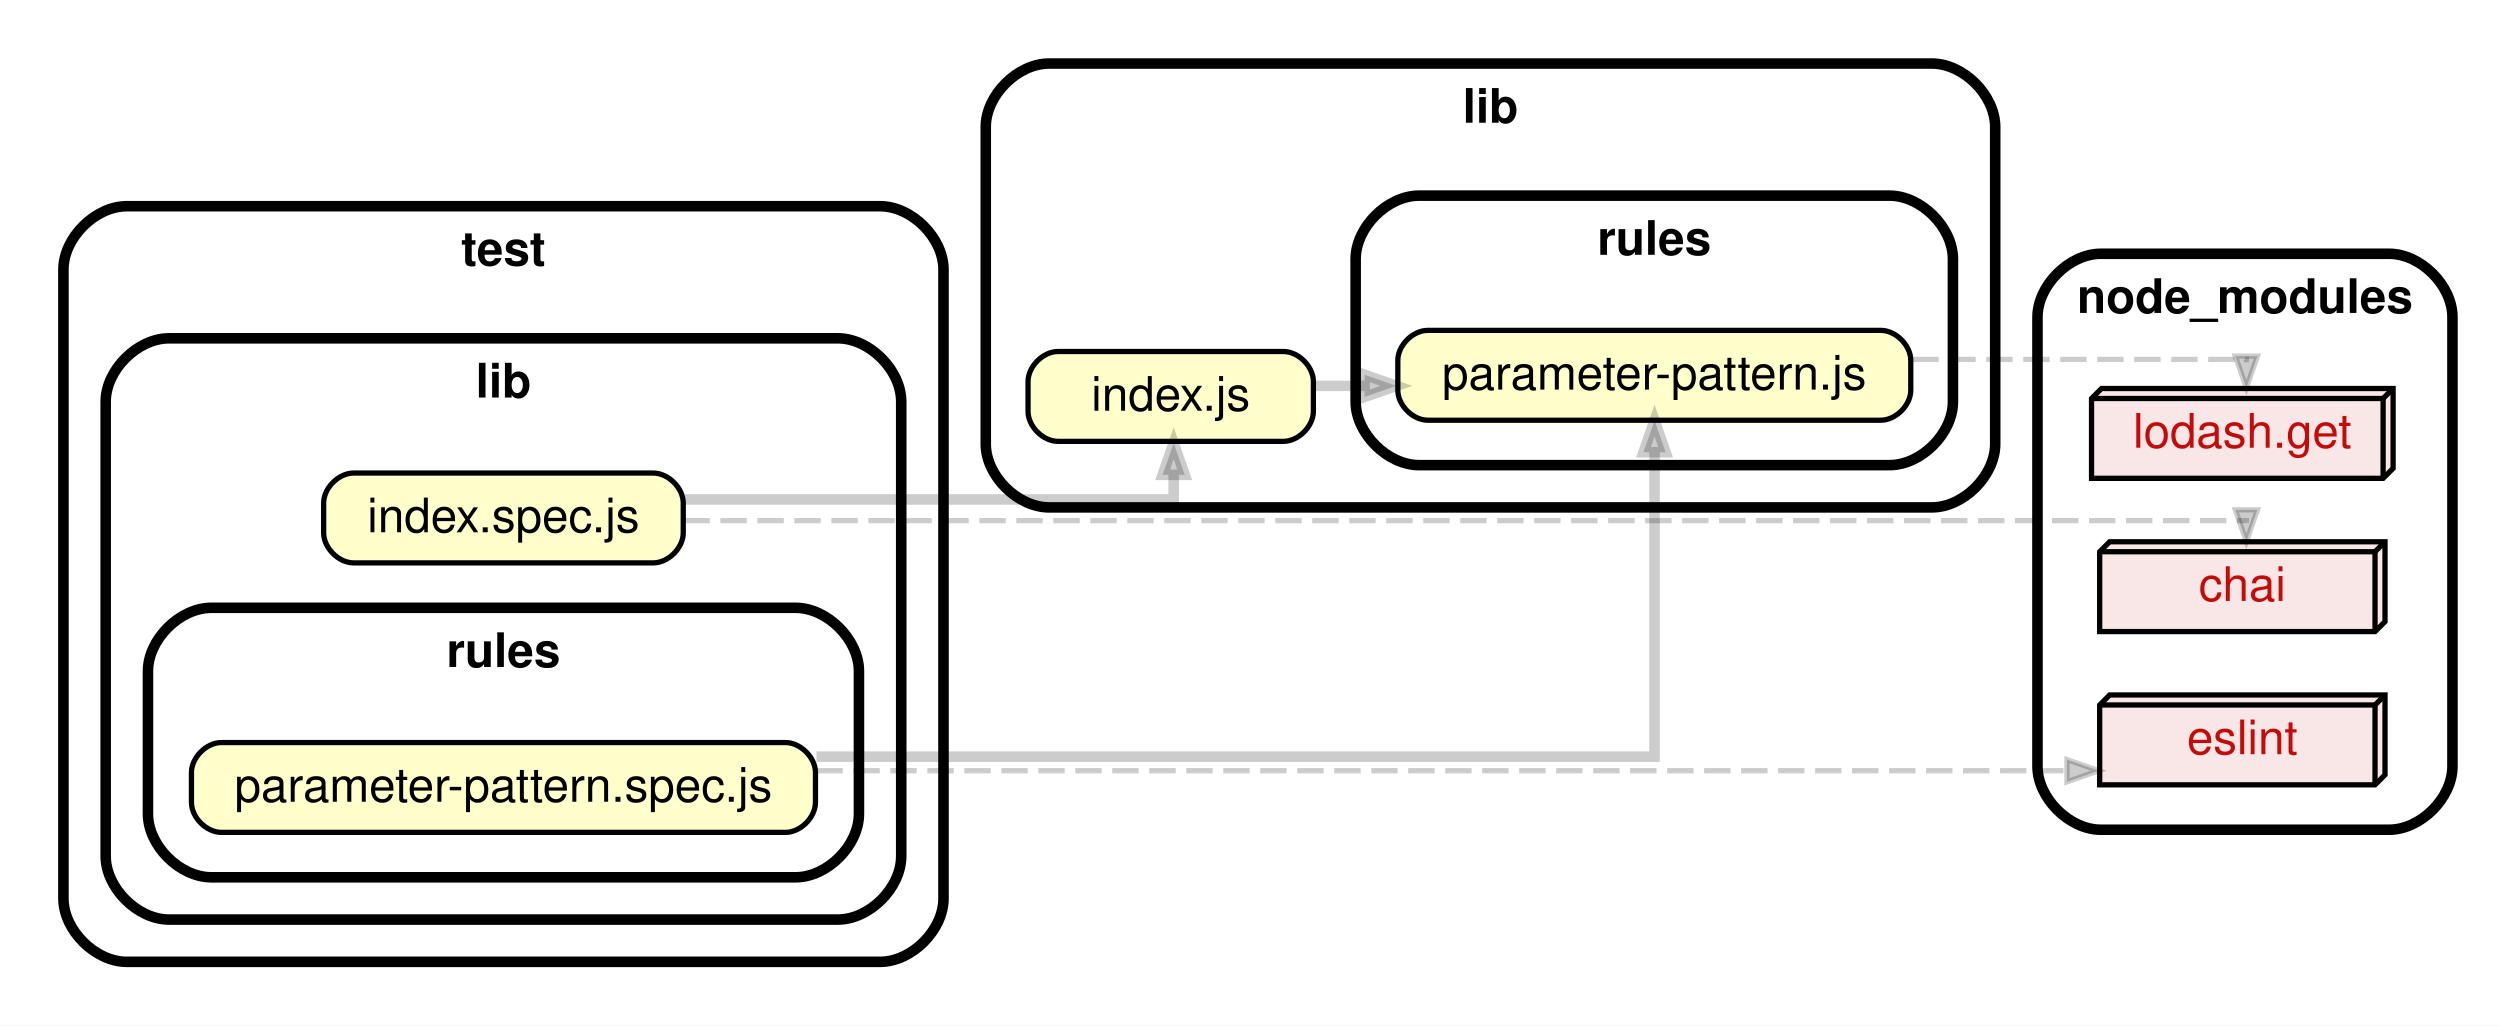
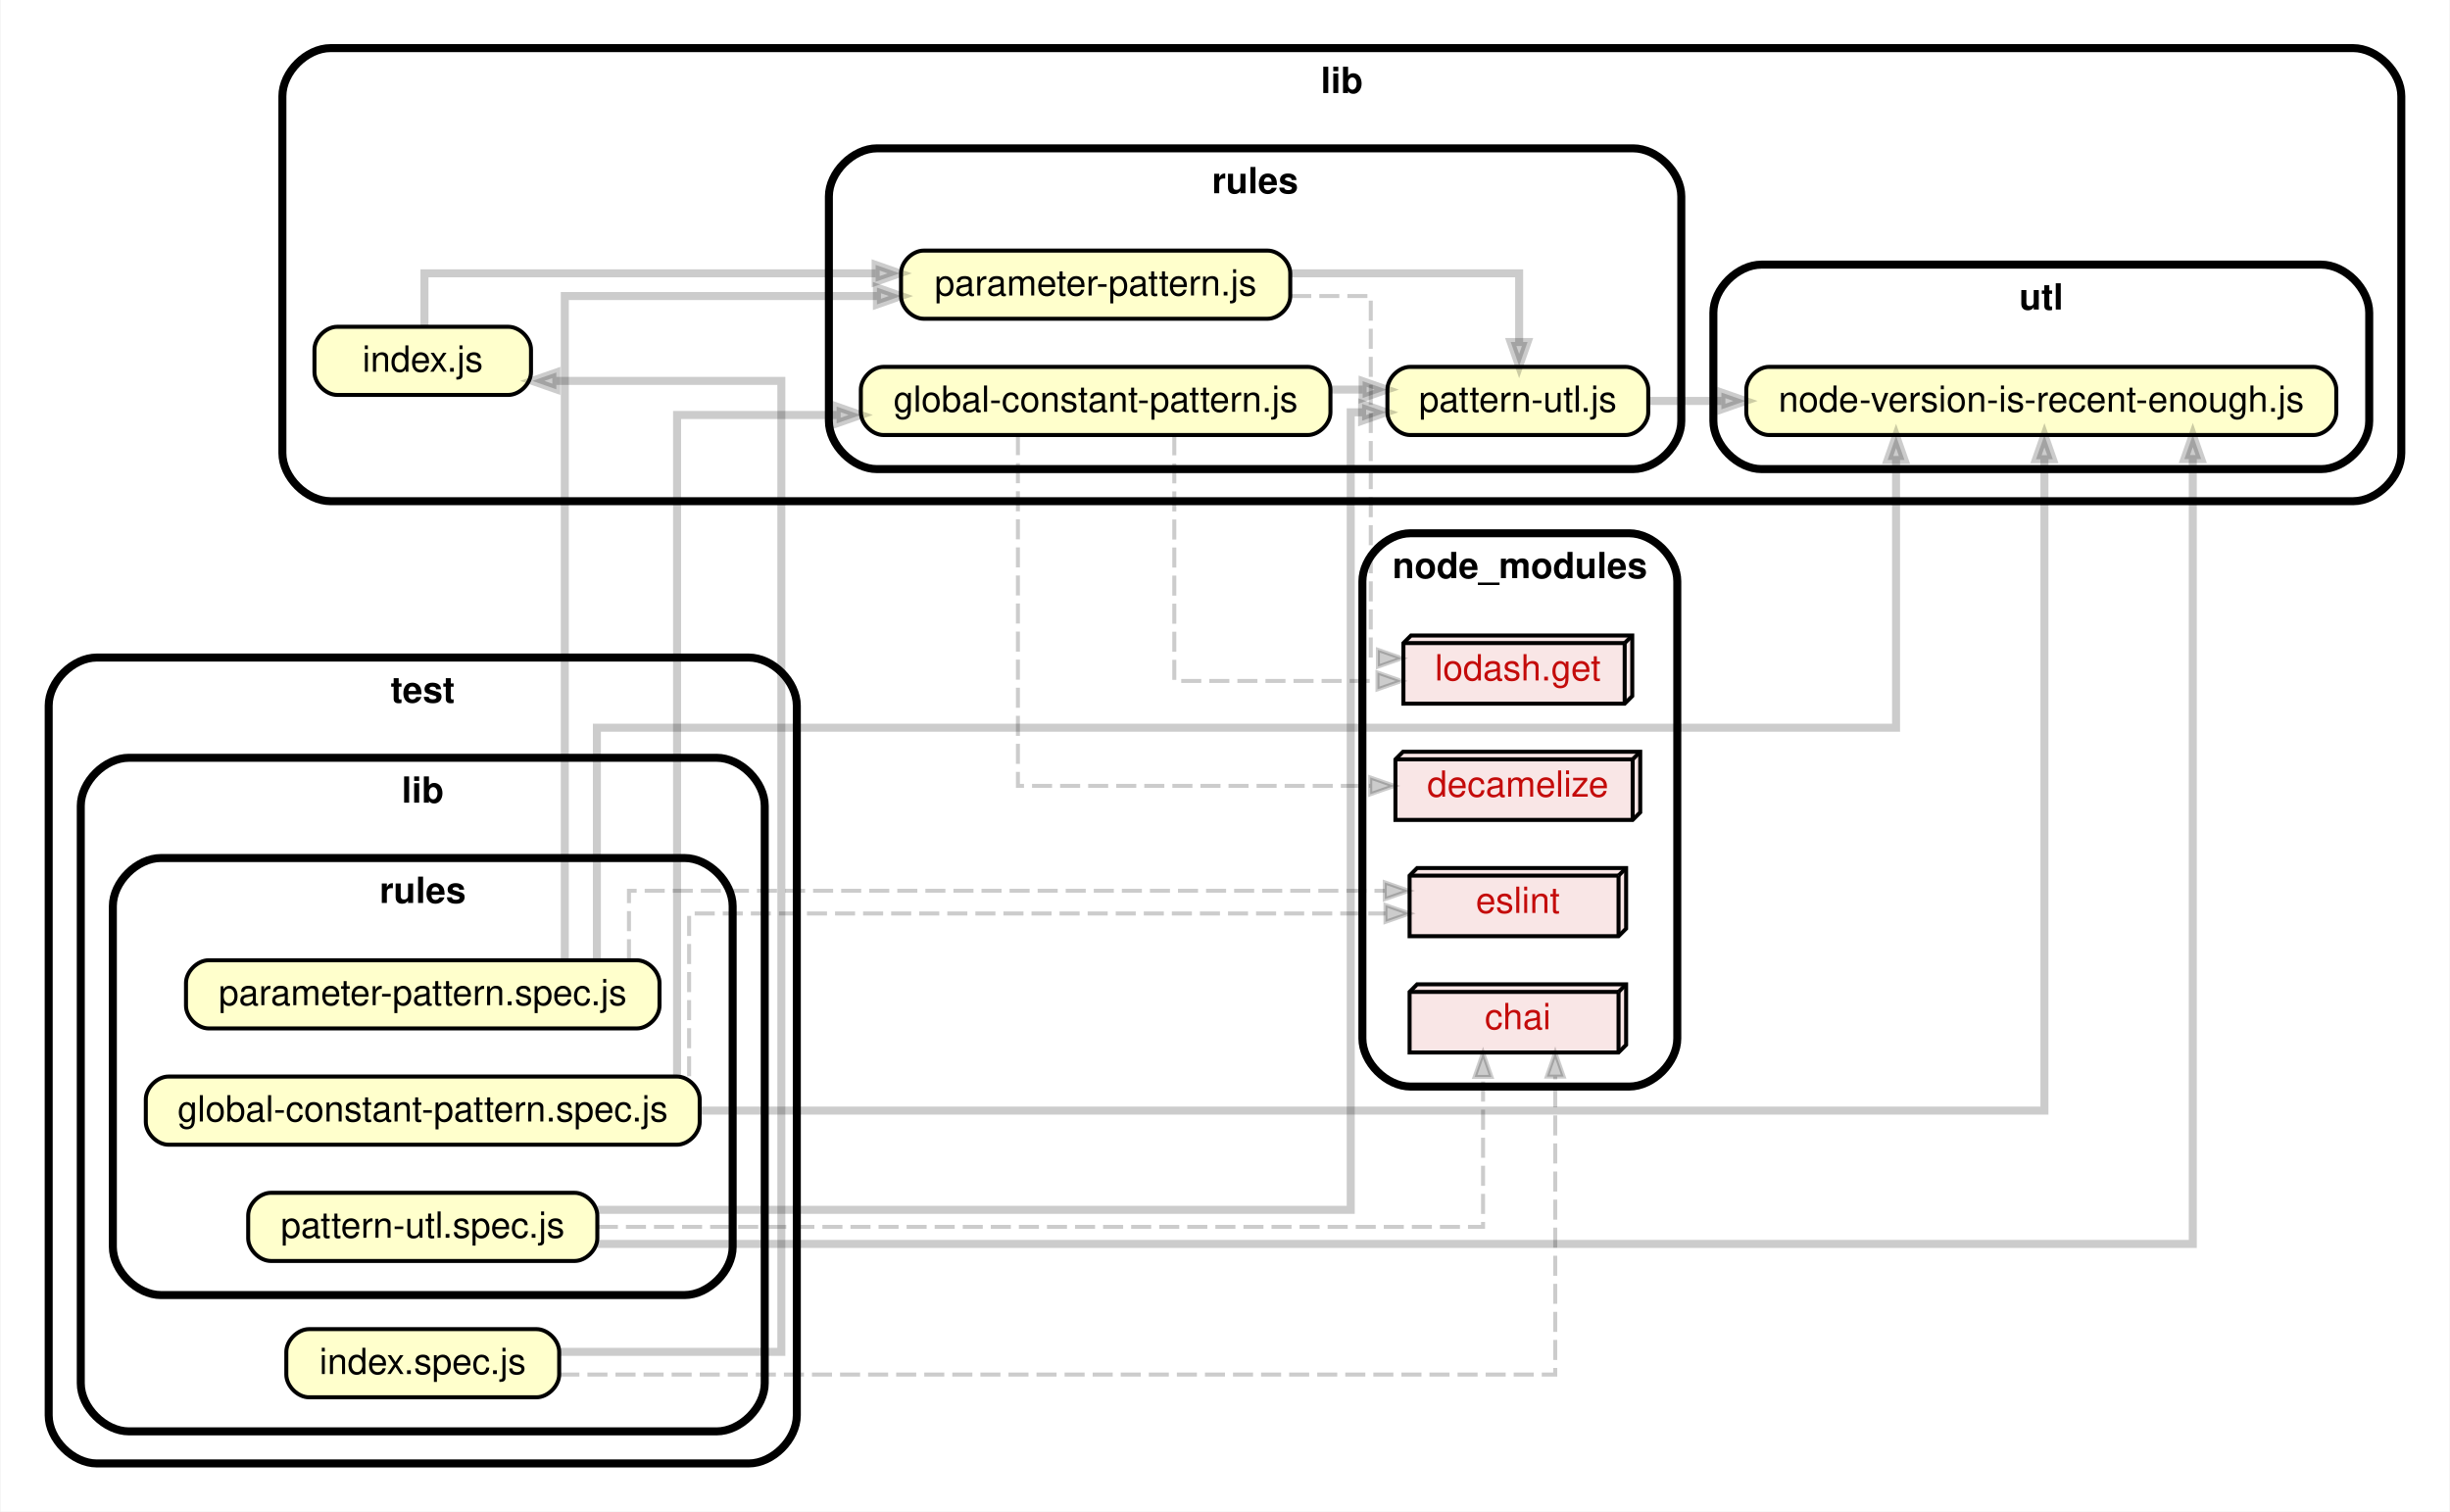
- <svg xmlns="http://www.w3.org/2000/svg" xmlns:xlink="http://www.w3.org/1999/xlink" width="473pt" height="194pt" viewBox="0.00 0.00 473.11 194.00">
-   <g id="graph0" class="graph" transform="scale(1 1) rotate(0) translate(4 190)">
-     <polygon fill="white" stroke="transparent" points="-4,4 -4,-190 469.11,-190 469.11,4 -4,4" />
+ <svg xmlns="http://www.w3.org/2000/svg" xmlns:xlink="http://www.w3.org/1999/xlink" width="611pt" height="377pt" viewBox="0.00 0.00 610.71 377.00">
+   <g id="graph0" class="graph" transform="scale(1 1) rotate(0) translate(4 373)">
+     <polygon fill="white" stroke="transparent" points="-4,4 -4,-373 606.71,-373 606.71,4 -4,4" />
    <g id="clust1" class="cluster">
-       <path fill="#ffffff" stroke="black" stroke-width="2" d="M194.55,-94C194.55,-94 361.58,-94 361.58,-94 367.58,-94 373.58,-100 373.58,-106 373.58,-106 373.58,-166 373.58,-166 373.58,-172 367.58,-178 361.58,-178 361.58,-178 194.55,-178 194.55,-178 188.55,-178 182.55,-172 182.55,-166 182.55,-166 182.55,-106 182.55,-106 182.55,-100 188.55,-94 194.55,-94" />
-       <text text-anchor="middle" x="278.06" y="-166.8" font-family="Helvetica,sans-Serif" font-weight="bold" font-size="9.00">lib</text>
+       <path fill="#ffffff" stroke="black" stroke-width="2" d="M78.28,-248C78.28,-248 582.71,-248 582.71,-248 588.71,-248 594.71,-254 594.71,-260 594.71,-260 594.71,-349 594.71,-349 594.71,-355 588.71,-361 582.71,-361 582.71,-361 78.28,-361 78.28,-361 72.28,-361 66.28,-355 66.28,-349 66.28,-349 66.28,-260 66.28,-260 66.28,-254 72.28,-248 78.28,-248" />
+       <text text-anchor="middle" x="330.5" y="-349.8" font-family="Helvetica,sans-Serif" font-weight="bold" font-size="9.00">lib</text>
    </g>
    <g id="clust2" class="cluster">
-       <path fill="#ffffff" stroke="black" stroke-width="2" d="M264.55,-102C264.55,-102 353.58,-102 353.58,-102 359.58,-102 365.58,-108 365.58,-114 365.58,-114 365.58,-141 365.58,-141 365.58,-147 359.58,-153 353.58,-153 353.58,-153 264.55,-153 264.55,-153 258.55,-153 252.55,-147 252.55,-141 252.55,-141 252.55,-114 252.55,-114 252.55,-108 258.55,-102 264.55,-102" />
-       <text text-anchor="middle" x="309.06" y="-141.8" font-family="Helvetica,sans-Serif" font-weight="bold" font-size="9.00">rules</text>
+       <path fill="#ffffff" stroke="black" stroke-width="2" d="M214.57,-256C214.57,-256 403.15,-256 403.15,-256 409.15,-256 415.15,-262 415.15,-268 415.15,-268 415.15,-324 415.15,-324 415.15,-330 409.15,-336 403.15,-336 403.15,-336 214.57,-336 214.57,-336 208.57,-336 202.57,-330 202.57,-324 202.57,-324 202.57,-268 202.57,-268 202.57,-262 208.57,-256 214.57,-256" />
+       <text text-anchor="middle" x="308.86" y="-324.8" font-family="Helvetica,sans-Serif" font-weight="bold" font-size="9.00">rules</text>
    </g>
    <g id="clust3" class="cluster">
-       <path fill="#ffffff" stroke="black" stroke-width="2" d="M393.58,-33C393.58,-33 448.11,-33 448.11,-33 454.11,-33 460.11,-39 460.11,-45 460.11,-45 460.11,-130 460.11,-130 460.11,-136 454.11,-142 448.11,-142 448.11,-142 393.58,-142 393.58,-142 387.58,-142 381.58,-136 381.58,-130 381.58,-130 381.58,-45 381.58,-45 381.58,-39 387.58,-33 393.58,-33" />
-       <text text-anchor="middle" x="420.85" y="-130.8" font-family="Helvetica,sans-Serif" font-weight="bold" font-size="9.00">node_modules</text>
+       <path fill="#ffffff" stroke="black" stroke-width="2" d="M435.15,-256C435.15,-256 574.71,-256 574.71,-256 580.71,-256 586.71,-262 586.71,-268 586.71,-268 586.71,-295 586.71,-295 586.71,-301 580.71,-307 574.71,-307 574.71,-307 435.15,-307 435.15,-307 429.15,-307 423.15,-301 423.15,-295 423.15,-295 423.15,-268 423.15,-268 423.15,-262 429.15,-256 435.15,-256" />
+       <text text-anchor="middle" x="504.93" y="-295.8" font-family="Helvetica,sans-Serif" font-weight="bold" font-size="9.00">utl</text>
    </g>
    <g id="clust4" class="cluster">
-       <path fill="#ffffff" stroke="black" stroke-width="2" d="M20,-8C20,-8 162.55,-8 162.55,-8 168.55,-8 174.55,-14 174.55,-20 174.55,-20 174.55,-139 174.55,-139 174.55,-145 168.55,-151 162.55,-151 162.55,-151 20,-151 20,-151 14,-151 8,-145 8,-139 8,-139 8,-20 8,-20 8,-14 14,-8 20,-8" />
-       <text text-anchor="middle" x="91.27" y="-139.8" font-family="Helvetica,sans-Serif" font-weight="bold" font-size="9.00">test</text>
+       <path fill="#ffffff" stroke="black" stroke-width="2" d="M347.62,-102C347.62,-102 402.15,-102 402.15,-102 408.15,-102 414.15,-108 414.15,-114 414.15,-114 414.15,-228 414.15,-228 414.15,-234 408.15,-240 402.15,-240 402.15,-240 347.62,-240 347.62,-240 341.62,-240 335.62,-234 335.62,-228 335.62,-228 335.62,-114 335.62,-114 335.62,-108 341.62,-102 347.62,-102" />
+       <text text-anchor="middle" x="374.89" y="-228.8" font-family="Helvetica,sans-Serif" font-weight="bold" font-size="9.00">node_modules</text>
    </g>
    <g id="clust5" class="cluster">
-       <path fill="#ffffff" stroke="black" stroke-width="2" d="M28,-16C28,-16 154.55,-16 154.55,-16 160.55,-16 166.55,-22 166.55,-28 166.55,-28 166.55,-114 166.55,-114 166.55,-120 160.55,-126 154.55,-126 154.55,-126 28,-126 28,-126 22,-126 16,-120 16,-114 16,-114 16,-28 16,-28 16,-22 22,-16 28,-16" />
-       <text text-anchor="middle" x="91.27" y="-114.8" font-family="Helvetica,sans-Serif" font-weight="bold" font-size="9.00">lib</text>
+       <path fill="#ffffff" stroke="black" stroke-width="2" d="M20,-8C20,-8 182.57,-8 182.57,-8 188.57,-8 194.57,-14 194.57,-20 194.57,-20 194.57,-197 194.57,-197 194.57,-203 188.57,-209 182.57,-209 182.57,-209 20,-209 20,-209 14,-209 8,-203 8,-197 8,-197 8,-20 8,-20 8,-14 14,-8 20,-8" />
+       <text text-anchor="middle" x="101.28" y="-197.8" font-family="Helvetica,sans-Serif" font-weight="bold" font-size="9.00">test</text>
    </g>
    <g id="clust6" class="cluster">
-       <path fill="#ffffff" stroke="black" stroke-width="2" d="M36,-24C36,-24 146.55,-24 146.55,-24 152.55,-24 158.55,-30 158.55,-36 158.55,-36 158.55,-63 158.55,-63 158.55,-69 152.55,-75 146.55,-75 146.55,-75 36,-75 36,-75 30,-75 24,-69 24,-63 24,-63 24,-36 24,-36 24,-30 30,-24 36,-24" />
-       <text text-anchor="middle" x="91.27" y="-63.8" font-family="Helvetica,sans-Serif" font-weight="bold" font-size="9.00">rules</text>
+       <path fill="#ffffff" stroke="black" stroke-width="2" d="M28,-16C28,-16 174.57,-16 174.57,-16 180.57,-16 186.57,-22 186.57,-28 186.57,-28 186.57,-172 186.57,-172 186.57,-178 180.57,-184 174.57,-184 174.57,-184 28,-184 28,-184 22,-184 16,-178 16,-172 16,-172 16,-28 16,-28 16,-22 22,-16 28,-16" />
+       <text text-anchor="middle" x="101.28" y="-172.8" font-family="Helvetica,sans-Serif" font-weight="bold" font-size="9.00">lib</text>
+     </g>
+     <g id="clust7" class="cluster">
+       <path fill="#ffffff" stroke="black" stroke-width="2" d="M36,-50C36,-50 166.57,-50 166.57,-50 172.57,-50 178.57,-56 178.57,-62 178.57,-62 178.57,-147 178.57,-147 178.57,-153 172.57,-159 166.57,-159 166.57,-159 36,-159 36,-159 30,-159 24,-153 24,-147 24,-147 24,-62 24,-62 24,-56 30,-50 36,-50" />
+       <text text-anchor="middle" x="101.28" y="-147.8" font-family="Helvetica,sans-Serif" font-weight="bold" font-size="9.00">rules</text>
    </g>
    <g id="node1" class="node">
      <g id="a_node1">
        <a xlink:href="https://github.com/sverweij/eslint-plugin-budapestian/blob/master/lib/index.js" xlink:title="index.js">
-           <path fill="#ffffcc" stroke="black" d="M238.88,-123.5C238.88,-123.5 196.21,-123.5 196.21,-123.5 193.38,-123.5 190.55,-120.67 190.55,-117.83 190.55,-117.83 190.55,-112.17 190.55,-112.17 190.55,-109.33 193.38,-106.5 196.21,-106.5 196.21,-106.5 238.88,-106.5 238.88,-106.5 241.71,-106.5 244.55,-109.33 244.55,-112.17 244.55,-112.17 244.55,-117.83 244.55,-117.83 244.55,-120.67 241.71,-123.5 238.88,-123.5" />
-           <text text-anchor="middle" x="217.55" y="-112.3" font-family="Helvetica,sans-Serif" font-size="9.00">index.js</text>
+           <path fill="#ffffcc" stroke="black" d="M122.62,-291.5C122.62,-291.5 79.95,-291.5 79.95,-291.5 77.12,-291.5 74.28,-288.67 74.28,-285.83 74.28,-285.83 74.28,-280.17 74.28,-280.17 74.28,-277.33 77.12,-274.5 79.95,-274.5 79.95,-274.5 122.62,-274.5 122.62,-274.5 125.45,-274.5 128.28,-277.33 128.28,-280.17 128.28,-280.17 128.28,-285.83 128.28,-285.83 128.28,-288.67 125.45,-291.5 122.62,-291.5" />
+           <text text-anchor="middle" x="101.28" y="-280.3" font-family="Helvetica,sans-Serif" font-size="9.00">index.js</text>
        </a>
      </g>
    </g>
    <g id="node2" class="node">
      <g id="a_node2">
        <a xlink:href="https://github.com/sverweij/eslint-plugin-budapestian/blob/master/lib/rules/parameter-pattern.js" xlink:title="parameter-pattern.js">
-           <path fill="#ffffcc" stroke="black" d="M351.93,-127.5C351.93,-127.5 266.2,-127.5 266.2,-127.5 263.36,-127.5 260.53,-124.67 260.53,-121.83 260.53,-121.83 260.53,-116.17 260.53,-116.17 260.53,-113.33 263.36,-110.5 266.2,-110.5 266.2,-110.5 351.93,-110.5 351.93,-110.5 354.77,-110.5 357.6,-113.33 357.6,-116.17 357.6,-116.17 357.6,-121.83 357.6,-121.83 357.6,-124.67 354.77,-127.5 351.93,-127.5" />
-           <text text-anchor="middle" x="309.06" y="-116.3" font-family="Helvetica,sans-Serif" font-size="9.00">parameter-pattern.js</text>
+           <path fill="#ffffcc" stroke="black" d="M311.96,-310.5C311.96,-310.5 226.23,-310.5 226.23,-310.5 223.39,-310.5 220.56,-307.67 220.56,-304.83 220.56,-304.83 220.56,-299.17 220.56,-299.17 220.56,-296.33 223.39,-293.5 226.23,-293.5 226.23,-293.5 311.96,-293.5 311.96,-293.5 314.8,-293.5 317.63,-296.33 317.63,-299.17 317.63,-299.17 317.63,-304.83 317.63,-304.83 317.63,-307.67 314.8,-310.5 311.96,-310.5" />
+           <text text-anchor="middle" x="269.1" y="-299.3" font-family="Helvetica,sans-Serif" font-size="9.00">parameter-pattern.js</text>
        </a>
      </g>
    </g>
    <g id="edge1" class="edge">
-       <path fill="none" stroke="#000000" stroke-width="2" stroke-opacity="0.2" d="M245,-117C245,-117 254.24,-117 254.24,-117" />
-       <polygon fill="#000000" fill-opacity="0.2" stroke="#000000" stroke-width="2" stroke-opacity="0.2" points="254.24,-119.1 260.24,-117 254.24,-114.9 254.24,-119.1" />
+       <path fill="none" stroke="#000000" stroke-width="2" stroke-opacity="0.2" d="M101.71,-291.88C101.71,-297.93 101.71,-304.83 101.71,-304.83 101.71,-304.83 214.23,-304.83 214.23,-304.83" />
+       <polygon fill="#000000" fill-opacity="0.2" stroke="#000000" stroke-width="2" stroke-opacity="0.2" points="214.23,-306.93 220.23,-304.83 214.23,-302.73 214.23,-306.93" />
+     </g>
+     <g id="node4" class="node">
+       <g id="a_node4">
+         <a xlink:href="https://github.com/sverweij/eslint-plugin-budapestian/blob/master/lib/rules/pattern-utl.js" xlink:title="pattern-utl.js">
+           <path fill="#ffffcc" stroke="black" d="M401.24,-281.5C401.24,-281.5 347.53,-281.5 347.53,-281.5 344.7,-281.5 341.86,-278.67 341.86,-275.83 341.86,-275.83 341.86,-270.17 341.86,-270.17 341.86,-267.33 344.7,-264.5 347.53,-264.5 347.53,-264.5 401.24,-264.5 401.24,-264.5 404.08,-264.5 406.91,-267.33 406.91,-270.17 406.91,-270.17 406.91,-275.83 406.91,-275.83 406.91,-278.67 404.08,-281.5 401.24,-281.5" />
+           <text text-anchor="middle" x="374.39" y="-270.3" font-family="Helvetica,sans-Serif" font-size="9.00">pattern-utl.js</text>
+         </a>
+       </g>
+     </g>
+     <g id="edge5" class="edge">
+       <path fill="none" stroke="#000000" stroke-width="2" stroke-opacity="0.2" d="M317.89,-304.83C345.56,-304.83 374.71,-304.83 374.71,-304.83 374.71,-304.83 374.71,-287.7 374.71,-287.7" />
+       <polygon fill="#000000" fill-opacity="0.2" stroke="#000000" stroke-width="2" stroke-opacity="0.2" points="376.81,-287.7 374.71,-281.7 372.61,-287.7 376.81,-287.7" />
+     </g>
+     <g id="node6" class="node">
+       <g id="a_node6">
+         <a xlink:href="https://github.com/sverweij/eslint-plugin-budapestian/blob/master/node_modules/lodash.get" xlink:title="lodash.get">
+           <polygon fill="#c40b0a" fill-opacity="0.102" stroke="black" points="402.92,-214.5 347.74,-214.5 345.85,-212.61 345.85,-197.5 401.03,-197.5 402.92,-199.39 402.92,-214.5" />
+           <polyline fill="none" stroke="black" points="401.03,-212.61 345.85,-212.61 " />
+           <polyline fill="none" stroke="black" points="401.03,-212.61 401.03,-197.5 " />
+           <polyline fill="none" stroke="black" points="401.03,-212.61 402.92,-214.5 " />
+           <text text-anchor="middle" x="374.39" y="-203.3" font-family="Helvetica,sans-Serif" font-size="9.00" fill="#c40b0a">lodash.get</text>
+         </a>
+       </g>
+     </g>
+     <g id="edge6" class="edge">
+       <path fill="none" stroke="#000000" stroke-dasharray="5,2" stroke-opacity="0.2" d="M317.87,-299.17C329.04,-299.17 337.71,-299.17 337.71,-299.17 337.71,-299.17 337.71,-208.83 337.71,-208.83 337.71,-208.83 339.49,-208.83 339.49,-208.83" />
+       <polygon fill="#000000" fill-opacity="0.2" stroke="#000000" stroke-opacity="0.2" points="339.49,-210.93 345.49,-208.83 339.49,-206.73 339.49,-210.93" />
    </g>
    <g id="node3" class="node">
      <g id="a_node3">
-         <a xlink:href="https://github.com/sverweij/eslint-plugin-budapestian/blob/master/node_modules/lodash.get" xlink:title="lodash.get">
-           <polygon fill="#c40b0a" fill-opacity="0.102" stroke="black" points="448.88,-116.5 393.7,-116.5 391.81,-114.61 391.81,-99.5 446.99,-99.5 448.88,-101.39 448.88,-116.5" />
-           <polyline fill="none" stroke="black" points="446.99,-114.61 391.81,-114.61 " />
-           <polyline fill="none" stroke="black" points="446.99,-114.61 446.99,-99.5 " />
-           <polyline fill="none" stroke="black" points="446.99,-114.61 448.88,-116.5 " />
-           <text text-anchor="middle" x="420.35" y="-105.3" font-family="Helvetica,sans-Serif" font-size="9.00" fill="#c40b0a">lodash.get</text>
+         <a xlink:href="https://github.com/sverweij/eslint-plugin-budapestian/blob/master/lib/rules/global-constant-pattern.js" xlink:title="global-constant-pattern.js">
+           <path fill="#ffffcc" stroke="black" d="M321.99,-281.5C321.99,-281.5 216.21,-281.5 216.21,-281.5 213.37,-281.5 210.54,-278.67 210.54,-275.83 210.54,-275.83 210.54,-270.17 210.54,-270.17 210.54,-267.33 213.37,-264.5 216.21,-264.5 216.21,-264.5 321.99,-264.5 321.99,-264.5 324.82,-264.5 327.65,-267.33 327.65,-270.17 327.65,-270.17 327.65,-275.83 327.65,-275.83 327.65,-278.67 324.82,-281.5 321.99,-281.5" />
+           <text text-anchor="middle" x="269.1" y="-270.3" font-family="Helvetica,sans-Serif" font-size="9.00">global-constant-pattern.js</text>
        </a>
      </g>
    </g>
    <g id="edge2" class="edge">
-       <path fill="none" stroke="#000000" stroke-dasharray="5,2" stroke-opacity="0.2" d="M357.88,-122C388.08,-122 421.11,-122 421.11,-122 421.11,-122 421.11,-121.46 421.11,-121.46" />
-       <polygon fill="#000000" fill-opacity="0.2" stroke="#000000" stroke-opacity="0.2" points="423.21,-122.63 421.11,-116.63 419.01,-122.63 423.21,-122.63" />
-     </g>
-     <g id="node4" class="node">
-       <g id="a_node4">
-         <a xlink:href="https://github.com/sverweij/eslint-plugin-budapestian/blob/master/node_modules/chai" xlink:title="chai">
-           <polygon fill="#c40b0a" fill-opacity="0.102" stroke="black" points="447.35,-87.5 395.24,-87.5 393.35,-85.61 393.35,-70.5 445.46,-70.5 447.35,-72.39 447.35,-87.5" />
-           <polyline fill="none" stroke="black" points="445.46,-85.61 393.35,-85.61 " />
-           <polyline fill="none" stroke="black" points="445.46,-85.61 445.46,-70.5 " />
-           <polyline fill="none" stroke="black" points="445.46,-85.61 447.35,-87.5 " />
-           <text text-anchor="middle" x="420.35" y="-76.3" font-family="Helvetica,sans-Serif" font-size="9.00" fill="#c40b0a">chai</text>
-         </a>
-       </g>
+       <path fill="none" stroke="#000000" stroke-width="2" stroke-opacity="0.2" d="M327.9,-275.83C327.9,-275.83 335.68,-275.83 335.68,-275.83" />
+       <polygon fill="#000000" fill-opacity="0.2" stroke="#000000" stroke-width="2" stroke-opacity="0.2" points="335.68,-277.93 341.68,-275.83 335.68,-273.73 335.68,-277.93" />
    </g>
    <g id="node5" class="node">
      <g id="a_node5">
-         <a xlink:href="https://github.com/sverweij/eslint-plugin-budapestian/blob/master/node_modules/eslint" xlink:title="eslint">
-           <polygon fill="#c40b0a" fill-opacity="0.102" stroke="black" points="447.35,-58.5 395.24,-58.5 393.35,-56.61 393.35,-41.5 445.46,-41.5 447.35,-43.39 447.35,-58.5" />
-           <polyline fill="none" stroke="black" points="445.46,-56.61 393.35,-56.61 " />
-           <polyline fill="none" stroke="black" points="445.46,-56.61 445.46,-41.5 " />
-           <polyline fill="none" stroke="black" points="445.46,-56.61 447.35,-58.5 " />
-           <text text-anchor="middle" x="420.35" y="-47.3" font-family="Helvetica,sans-Serif" font-size="9.00" fill="#c40b0a">eslint</text>
-         </a>
-       </g>
-     </g>
-     <g id="node6" class="node">
-       <g id="a_node6">
-         <a xlink:href="https://github.com/sverweij/eslint-plugin-budapestian/blob/master/test/lib/index.spec.js" xlink:title="index.spec.js">
-           <path fill="#ffffcc" stroke="black" d="M119.63,-100.5C119.63,-100.5 62.91,-100.5 62.91,-100.5 60.08,-100.5 57.25,-97.67 57.25,-94.83 57.25,-94.83 57.25,-89.17 57.25,-89.17 57.25,-86.33 60.08,-83.5 62.91,-83.5 62.91,-83.5 119.63,-83.5 119.63,-83.5 122.47,-83.5 125.3,-86.33 125.3,-89.17 125.3,-89.17 125.3,-94.83 125.3,-94.83 125.3,-97.67 122.47,-100.5 119.63,-100.5" />
-           <text text-anchor="middle" x="91.27" y="-89.3" font-family="Helvetica,sans-Serif" font-size="9.00">index.spec.js</text>
+         <a xlink:href="https://github.com/sverweij/eslint-plugin-budapestian/blob/master/node_modules/decamelize" xlink:title="decamelize">
+           <polygon fill="#c40b0a" fill-opacity="0.102" stroke="black" points="404.91,-185.5 345.75,-185.5 343.86,-183.61 343.86,-168.5 403.02,-168.5 404.91,-170.39 404.91,-185.5" />
+           <polyline fill="none" stroke="black" points="403.02,-183.61 343.86,-183.61 " />
+           <polyline fill="none" stroke="black" points="403.02,-183.61 403.02,-168.5 " />
+           <polyline fill="none" stroke="black" points="403.02,-183.61 404.91,-185.5 " />
+           <text text-anchor="middle" x="374.39" y="-174.3" font-family="Helvetica,sans-Serif" font-size="9.00" fill="#c40b0a">decamelize</text>
        </a>
      </g>
    </g>
    <g id="edge3" class="edge">
-       <path fill="none" stroke="#000000" stroke-width="2" stroke-opacity="0.2" d="M125.6,-95.5C163.16,-95.5 218.11,-95.5 218.11,-95.5 218.11,-95.5 218.11,-100.16 218.11,-100.16" />
-       <polygon fill="#000000" fill-opacity="0.2" stroke="#000000" stroke-width="2" stroke-opacity="0.2" points="216.01,-100.16 218.11,-106.16 220.21,-100.16 216.01,-100.16" />
+       <path fill="none" stroke="#000000" stroke-dasharray="5,2" stroke-opacity="0.2" d="M249.71,-264.48C249.71,-240.99 249.71,-177 249.71,-177 249.71,-177 337.57,-177 337.57,-177" />
+       <polygon fill="#000000" fill-opacity="0.2" stroke="#000000" stroke-opacity="0.2" points="337.57,-179.1 343.57,-177 337.57,-174.9 337.57,-179.1" />
    </g>
    <g id="edge4" class="edge">
-       <path fill="none" stroke="#000000" stroke-dasharray="5,2" stroke-opacity="0.2" d="M125.33,-91.5C209.6,-91.5 421.11,-91.5 421.11,-91.5 421.11,-91.5 421.11,-91.1 421.11,-91.1" />
-       <polygon fill="#000000" fill-opacity="0.2" stroke="#000000" stroke-opacity="0.2" points="423.21,-93.54 421.11,-87.54 419.01,-93.54 423.21,-93.54" />
+       <path fill="none" stroke="#000000" stroke-dasharray="5,2" stroke-opacity="0.2" d="M288.71,-264.44C288.71,-245.79 288.71,-203.17 288.71,-203.17 288.71,-203.17 339.38,-203.17 339.38,-203.17" />
+       <polygon fill="#000000" fill-opacity="0.2" stroke="#000000" stroke-opacity="0.2" points="339.38,-205.27 345.38,-203.17 339.38,-201.07 339.38,-205.27" />
    </g>
    <g id="node7" class="node">
      <g id="a_node7">
+         <a xlink:href="https://github.com/sverweij/eslint-plugin-budapestian/blob/master/lib/utl/node-version-is-recent-enough.js" xlink:title="node-version-is-recent-enough.js">
+           <path fill="#ffffcc" stroke="black" d="M572.83,-281.5C572.83,-281.5 437.03,-281.5 437.03,-281.5 434.2,-281.5 431.36,-278.67 431.36,-275.83 431.36,-275.83 431.36,-270.17 431.36,-270.17 431.36,-267.33 434.2,-264.5 437.03,-264.5 437.03,-264.5 572.83,-264.5 572.83,-264.5 575.67,-264.5 578.5,-267.33 578.5,-270.17 578.5,-270.17 578.5,-275.83 578.5,-275.83 578.5,-278.67 575.67,-281.5 572.83,-281.5" />
+           <text text-anchor="middle" x="504.93" y="-270.3" font-family="Helvetica,sans-Serif" font-size="9.00">node-version-is-recent-enough.js</text>
+         </a>
+       </g>
+     </g>
+     <g id="edge7" class="edge">
+       <path fill="none" stroke="#000000" stroke-width="2" stroke-opacity="0.2" d="M406.99,-273C406.99,-273 425.15,-273 425.15,-273" />
+       <polygon fill="#000000" fill-opacity="0.2" stroke="#000000" stroke-width="2" stroke-opacity="0.2" points="425.15,-275.1 431.15,-273 425.15,-270.9 425.15,-275.1" />
+     </g>
+     <g id="node8" class="node">
+       <g id="a_node8">
+         <a xlink:href="https://github.com/sverweij/eslint-plugin-budapestian/blob/master/node_modules/chai" xlink:title="chai">
+           <polygon fill="#c40b0a" fill-opacity="0.102" stroke="black" points="401.39,-127.5 349.27,-127.5 347.39,-125.61 347.39,-110.5 399.5,-110.5 401.39,-112.39 401.39,-127.5" />
+           <polyline fill="none" stroke="black" points="399.5,-125.61 347.39,-125.61 " />
+           <polyline fill="none" stroke="black" points="399.5,-125.61 399.5,-110.5 " />
+           <polyline fill="none" stroke="black" points="399.5,-125.61 401.39,-127.5 " />
+           <text text-anchor="middle" x="374.39" y="-116.3" font-family="Helvetica,sans-Serif" font-size="9.00" fill="#c40b0a">chai</text>
+         </a>
+       </g>
+     </g>
+     <g id="node9" class="node">
+       <g id="a_node9">
+         <a xlink:href="https://github.com/sverweij/eslint-plugin-budapestian/blob/master/node_modules/eslint" xlink:title="eslint">
+           <polygon fill="#c40b0a" fill-opacity="0.102" stroke="black" points="401.39,-156.5 349.27,-156.5 347.39,-154.61 347.39,-139.5 399.5,-139.5 401.39,-141.39 401.39,-156.5" />
+           <polyline fill="none" stroke="black" points="399.5,-154.61 347.39,-154.61 " />
+           <polyline fill="none" stroke="black" points="399.5,-154.61 399.5,-139.5 " />
+           <polyline fill="none" stroke="black" points="399.5,-154.61 401.39,-156.5 " />
+           <text text-anchor="middle" x="374.39" y="-145.3" font-family="Helvetica,sans-Serif" font-size="9.00" fill="#c40b0a">eslint</text>
+         </a>
+       </g>
+     </g>
+     <g id="node10" class="node">
+       <g id="a_node10">
+         <a xlink:href="https://github.com/sverweij/eslint-plugin-budapestian/blob/master/test/lib/index.spec.js" xlink:title="index.spec.js">
+           <path fill="#ffffcc" stroke="black" d="M129.64,-41.5C129.64,-41.5 72.92,-41.5 72.92,-41.5 70.09,-41.5 67.26,-38.67 67.26,-35.83 67.26,-35.83 67.26,-30.17 67.26,-30.17 67.26,-27.33 70.09,-24.5 72.92,-24.5 72.92,-24.5 129.64,-24.5 129.64,-24.5 132.48,-24.5 135.31,-27.33 135.31,-30.17 135.31,-30.17 135.31,-35.83 135.31,-35.83 135.31,-38.67 132.48,-41.5 129.64,-41.5" />
+           <text text-anchor="middle" x="101.28" y="-30.3" font-family="Helvetica,sans-Serif" font-size="9.00">index.spec.js</text>
+         </a>
+       </g>
+     </g>
+     <g id="edge8" class="edge">
+       <path fill="none" stroke="#000000" stroke-width="2" stroke-opacity="0.2" d="M135.35,-35.83C160.62,-35.83 190.71,-35.83 190.71,-35.83 190.71,-35.83 190.71,-278 190.71,-278 190.71,-278 134.6,-278 134.6,-278" />
+       <polygon fill="#000000" fill-opacity="0.2" stroke="#000000" stroke-width="2" stroke-opacity="0.2" points="134.6,-275.9 128.6,-278 134.6,-280.1 134.6,-275.9" />
+     </g>
+     <g id="edge9" class="edge">
+       <path fill="none" stroke="#000000" stroke-dasharray="5,2" stroke-opacity="0.2" d="M135.35,-30.17C210.47,-30.17 383.71,-30.17 383.71,-30.17 383.71,-30.17 383.71,-104.48 383.71,-104.48" />
+       <polygon fill="#000000" fill-opacity="0.2" stroke="#000000" stroke-opacity="0.2" points="381.61,-104.48 383.71,-110.48 385.81,-104.48 381.61,-104.48" />
+     </g>
+     <g id="node11" class="node">
+       <g id="a_node11">
+         <a xlink:href="https://github.com/sverweij/eslint-plugin-budapestian/blob/master/test/lib/rules/global-constant-pattern.spec.js" xlink:title="global-constant-pattern.spec.js">
+           <path fill="#ffffcc" stroke="black" d="M164.69,-104.5C164.69,-104.5 37.88,-104.5 37.88,-104.5 35.05,-104.5 32.22,-101.67 32.22,-98.83 32.22,-98.83 32.22,-93.17 32.22,-93.17 32.22,-90.33 35.05,-87.5 37.88,-87.5 37.88,-87.5 164.69,-87.5 164.69,-87.5 167.52,-87.5 170.35,-90.33 170.35,-93.17 170.35,-93.17 170.35,-98.83 170.35,-98.83 170.35,-101.67 167.52,-104.5 164.69,-104.5" />
+           <text text-anchor="middle" x="101.28" y="-93.3" font-family="Helvetica,sans-Serif" font-size="9.00">global-constant-pattern.spec.js</text>
+         </a>
+       </g>
+     </g>
+     <g id="edge10" class="edge">
+       <path fill="none" stroke="#000000" stroke-width="2" stroke-opacity="0.2" d="M164.71,-104.84C164.71,-140.2 164.71,-269.5 164.71,-269.5 164.71,-269.5 204.5,-269.5 204.5,-269.5" />
+       <polygon fill="#000000" fill-opacity="0.2" stroke="#000000" stroke-width="2" stroke-opacity="0.2" points="204.5,-271.6 210.5,-269.5 204.5,-267.4 204.5,-271.6" />
+     </g>
+     <g id="edge11" class="edge">
+       <path fill="none" stroke="#000000" stroke-width="2" stroke-opacity="0.2" d="M170.81,-96C286.44,-96 505.71,-96 505.71,-96 505.71,-96 505.71,-258.46 505.71,-258.46" />
+       <polygon fill="#000000" fill-opacity="0.2" stroke="#000000" stroke-width="2" stroke-opacity="0.2" points="503.61,-258.46 505.71,-264.46 507.81,-258.46 503.61,-258.46" />
+     </g>
+     <g id="edge12" class="edge">
+       <path fill="none" stroke="#000000" stroke-dasharray="5,2" stroke-opacity="0.2" d="M167.71,-104.56C167.71,-118.65 167.71,-145.17 167.71,-145.17 167.71,-145.17 341.37,-145.17 341.37,-145.17" />
+       <polygon fill="#000000" fill-opacity="0.2" stroke="#000000" stroke-opacity="0.2" points="341.37,-147.27 347.37,-145.17 341.37,-143.07 341.37,-147.27" />
+     </g>
+     <g id="node12" class="node">
+       <g id="a_node12">
        <a xlink:href="https://github.com/sverweij/eslint-plugin-budapestian/blob/master/test/lib/rules/parameter-pattern.spec.js" xlink:title="parameter-pattern.spec.js">
-           <path fill="#ffffcc" stroke="black" d="M144.65,-49.5C144.65,-49.5 37.89,-49.5 37.89,-49.5 35.06,-49.5 32.23,-46.67 32.23,-43.83 32.23,-43.83 32.23,-38.17 32.23,-38.17 32.23,-35.33 35.06,-32.5 37.89,-32.5 37.89,-32.5 144.65,-32.5 144.65,-32.5 147.49,-32.5 150.32,-35.33 150.32,-38.17 150.32,-38.17 150.32,-43.83 150.32,-43.83 150.32,-46.67 147.49,-49.5 144.65,-49.5" />
-           <text text-anchor="middle" x="91.27" y="-38.3" font-family="Helvetica,sans-Serif" font-size="9.00">parameter-pattern.spec.js</text>
-         </a>
-       </g>
-     </g>
-     <g id="edge5" class="edge">
-       <path fill="none" stroke="#000000" stroke-width="2" stroke-opacity="0.2" d="M150.51,-46.83C215.02,-46.83 309.11,-46.83 309.11,-46.83 309.11,-46.83 309.11,-104.44 309.11,-104.44" />
-       <polygon fill="#000000" fill-opacity="0.2" stroke="#000000" stroke-width="2" stroke-opacity="0.2" points="307.01,-104.44 309.11,-110.44 311.21,-104.44 307.01,-104.44" />
-     </g>
-     <g id="edge6" class="edge">
-       <path fill="none" stroke="#000000" stroke-dasharray="5,2" stroke-opacity="0.2" d="M150.49,-44.17C150.49,-44.17 387.16,-44.17 387.16,-44.17" />
-       <polygon fill="#000000" fill-opacity="0.2" stroke="#000000" stroke-opacity="0.2" points="387.16,-46.27 393.16,-44.17 387.16,-42.07 387.16,-46.27" />
+           <path fill="#ffffcc" stroke="black" d="M154.66,-133.5C154.66,-133.5 47.9,-133.5 47.9,-133.5 45.07,-133.5 42.24,-130.67 42.24,-127.83 42.24,-127.83 42.24,-122.17 42.24,-122.17 42.24,-119.33 45.07,-116.5 47.9,-116.5 47.9,-116.5 154.66,-116.5 154.66,-116.5 157.5,-116.5 160.33,-119.33 160.33,-122.17 160.33,-122.17 160.33,-127.83 160.33,-127.83 160.33,-130.67 157.5,-133.5 154.66,-133.5" />
+           <text text-anchor="middle" x="101.28" y="-122.3" font-family="Helvetica,sans-Serif" font-size="9.00">parameter-pattern.spec.js</text>
+         </a>
+       </g>
+     </g>
+     <g id="edge13" class="edge">
+       <path fill="none" stroke="#000000" stroke-width="2" stroke-opacity="0.2" d="M136.71,-133.88C136.71,-169.37 136.71,-299.17 136.71,-299.17 136.71,-299.17 214.55,-299.17 214.55,-299.17" />
+       <polygon fill="#000000" fill-opacity="0.2" stroke="#000000" stroke-width="2" stroke-opacity="0.2" points="214.55,-301.27 220.55,-299.17 214.55,-297.07 214.55,-301.27" />
+     </g>
+     <g id="edge14" class="edge">
+       <path fill="none" stroke="#000000" stroke-width="2" stroke-opacity="0.2" d="M144.71,-133.69C144.71,-151.72 144.71,-191.5 144.71,-191.5 144.71,-191.5 468.71,-191.5 468.71,-191.5 468.71,-191.5 468.71,-258.28 468.71,-258.28" />
+       <polygon fill="#000000" fill-opacity="0.2" stroke="#000000" stroke-width="2" stroke-opacity="0.2" points="466.61,-258.28 468.71,-264.28 470.81,-258.28 466.61,-258.28" />
+     </g>
+     <g id="edge15" class="edge">
+       <path fill="none" stroke="#000000" stroke-dasharray="5,2" stroke-opacity="0.2" d="M152.71,-133.75C152.71,-141.24 152.71,-150.83 152.71,-150.83 152.71,-150.83 341.2,-150.83 341.2,-150.83" />
+       <polygon fill="#000000" fill-opacity="0.2" stroke="#000000" stroke-opacity="0.2" points="341.2,-152.93 347.2,-150.83 341.2,-148.73 341.2,-152.93" />
+     </g>
+     <g id="node13" class="node">
+       <g id="a_node13">
+         <a xlink:href="https://github.com/sverweij/eslint-plugin-budapestian/blob/master/test/lib/rules/pattern-utl.spec.js" xlink:title="pattern-utl.spec.js">
+           <path fill="#ffffcc" stroke="black" d="M139.15,-75.5C139.15,-75.5 63.42,-75.5 63.42,-75.5 60.58,-75.5 57.75,-72.67 57.75,-69.83 57.75,-69.83 57.75,-64.17 57.75,-64.17 57.75,-61.33 60.58,-58.5 63.42,-58.5 63.42,-58.5 139.15,-58.5 139.15,-58.5 141.98,-58.5 144.82,-61.33 144.82,-64.17 144.82,-64.17 144.82,-69.83 144.82,-69.83 144.82,-72.67 141.98,-75.5 139.15,-75.5" />
+           <text text-anchor="middle" x="101.28" y="-64.3" font-family="Helvetica,sans-Serif" font-size="9.00">pattern-utl.spec.js</text>
+         </a>
+       </g>
+     </g>
+     <g id="edge16" class="edge">
+       <path fill="none" stroke="#000000" stroke-width="2" stroke-opacity="0.2" d="M144.81,-71.25C211.85,-71.25 332.71,-71.25 332.71,-71.25 332.71,-71.25 332.71,-270.17 332.71,-270.17 332.71,-270.17 335.55,-270.17 335.55,-270.17" />
+       <polygon fill="#000000" fill-opacity="0.2" stroke="#000000" stroke-width="2" stroke-opacity="0.2" points="335.55,-272.27 341.55,-270.17 335.55,-268.07 335.55,-272.27" />
+     </g>
+     <g id="edge17" class="edge">
+       <path fill="none" stroke="#000000" stroke-width="2" stroke-opacity="0.2" d="M144.82,-62.75C256.18,-62.75 542.71,-62.75 542.71,-62.75 542.71,-62.75 542.71,-258.5 542.71,-258.5" />
+       <polygon fill="#000000" fill-opacity="0.2" stroke="#000000" stroke-width="2" stroke-opacity="0.2" points="540.61,-258.5 542.71,-264.5 544.81,-258.5 540.61,-258.5" />
+     </g>
+     <g id="edge18" class="edge">
+       <path fill="none" stroke="#000000" stroke-dasharray="5,2" stroke-opacity="0.2" d="M144.95,-67C220.06,-67 365.71,-67 365.71,-67 365.71,-67 365.71,-104.41 365.71,-104.41" />
+       <polygon fill="#000000" fill-opacity="0.2" stroke="#000000" stroke-opacity="0.2" points="363.61,-104.41 365.71,-110.41 367.81,-104.41 363.61,-104.41" />
    </g>
  </g>
</svg>
